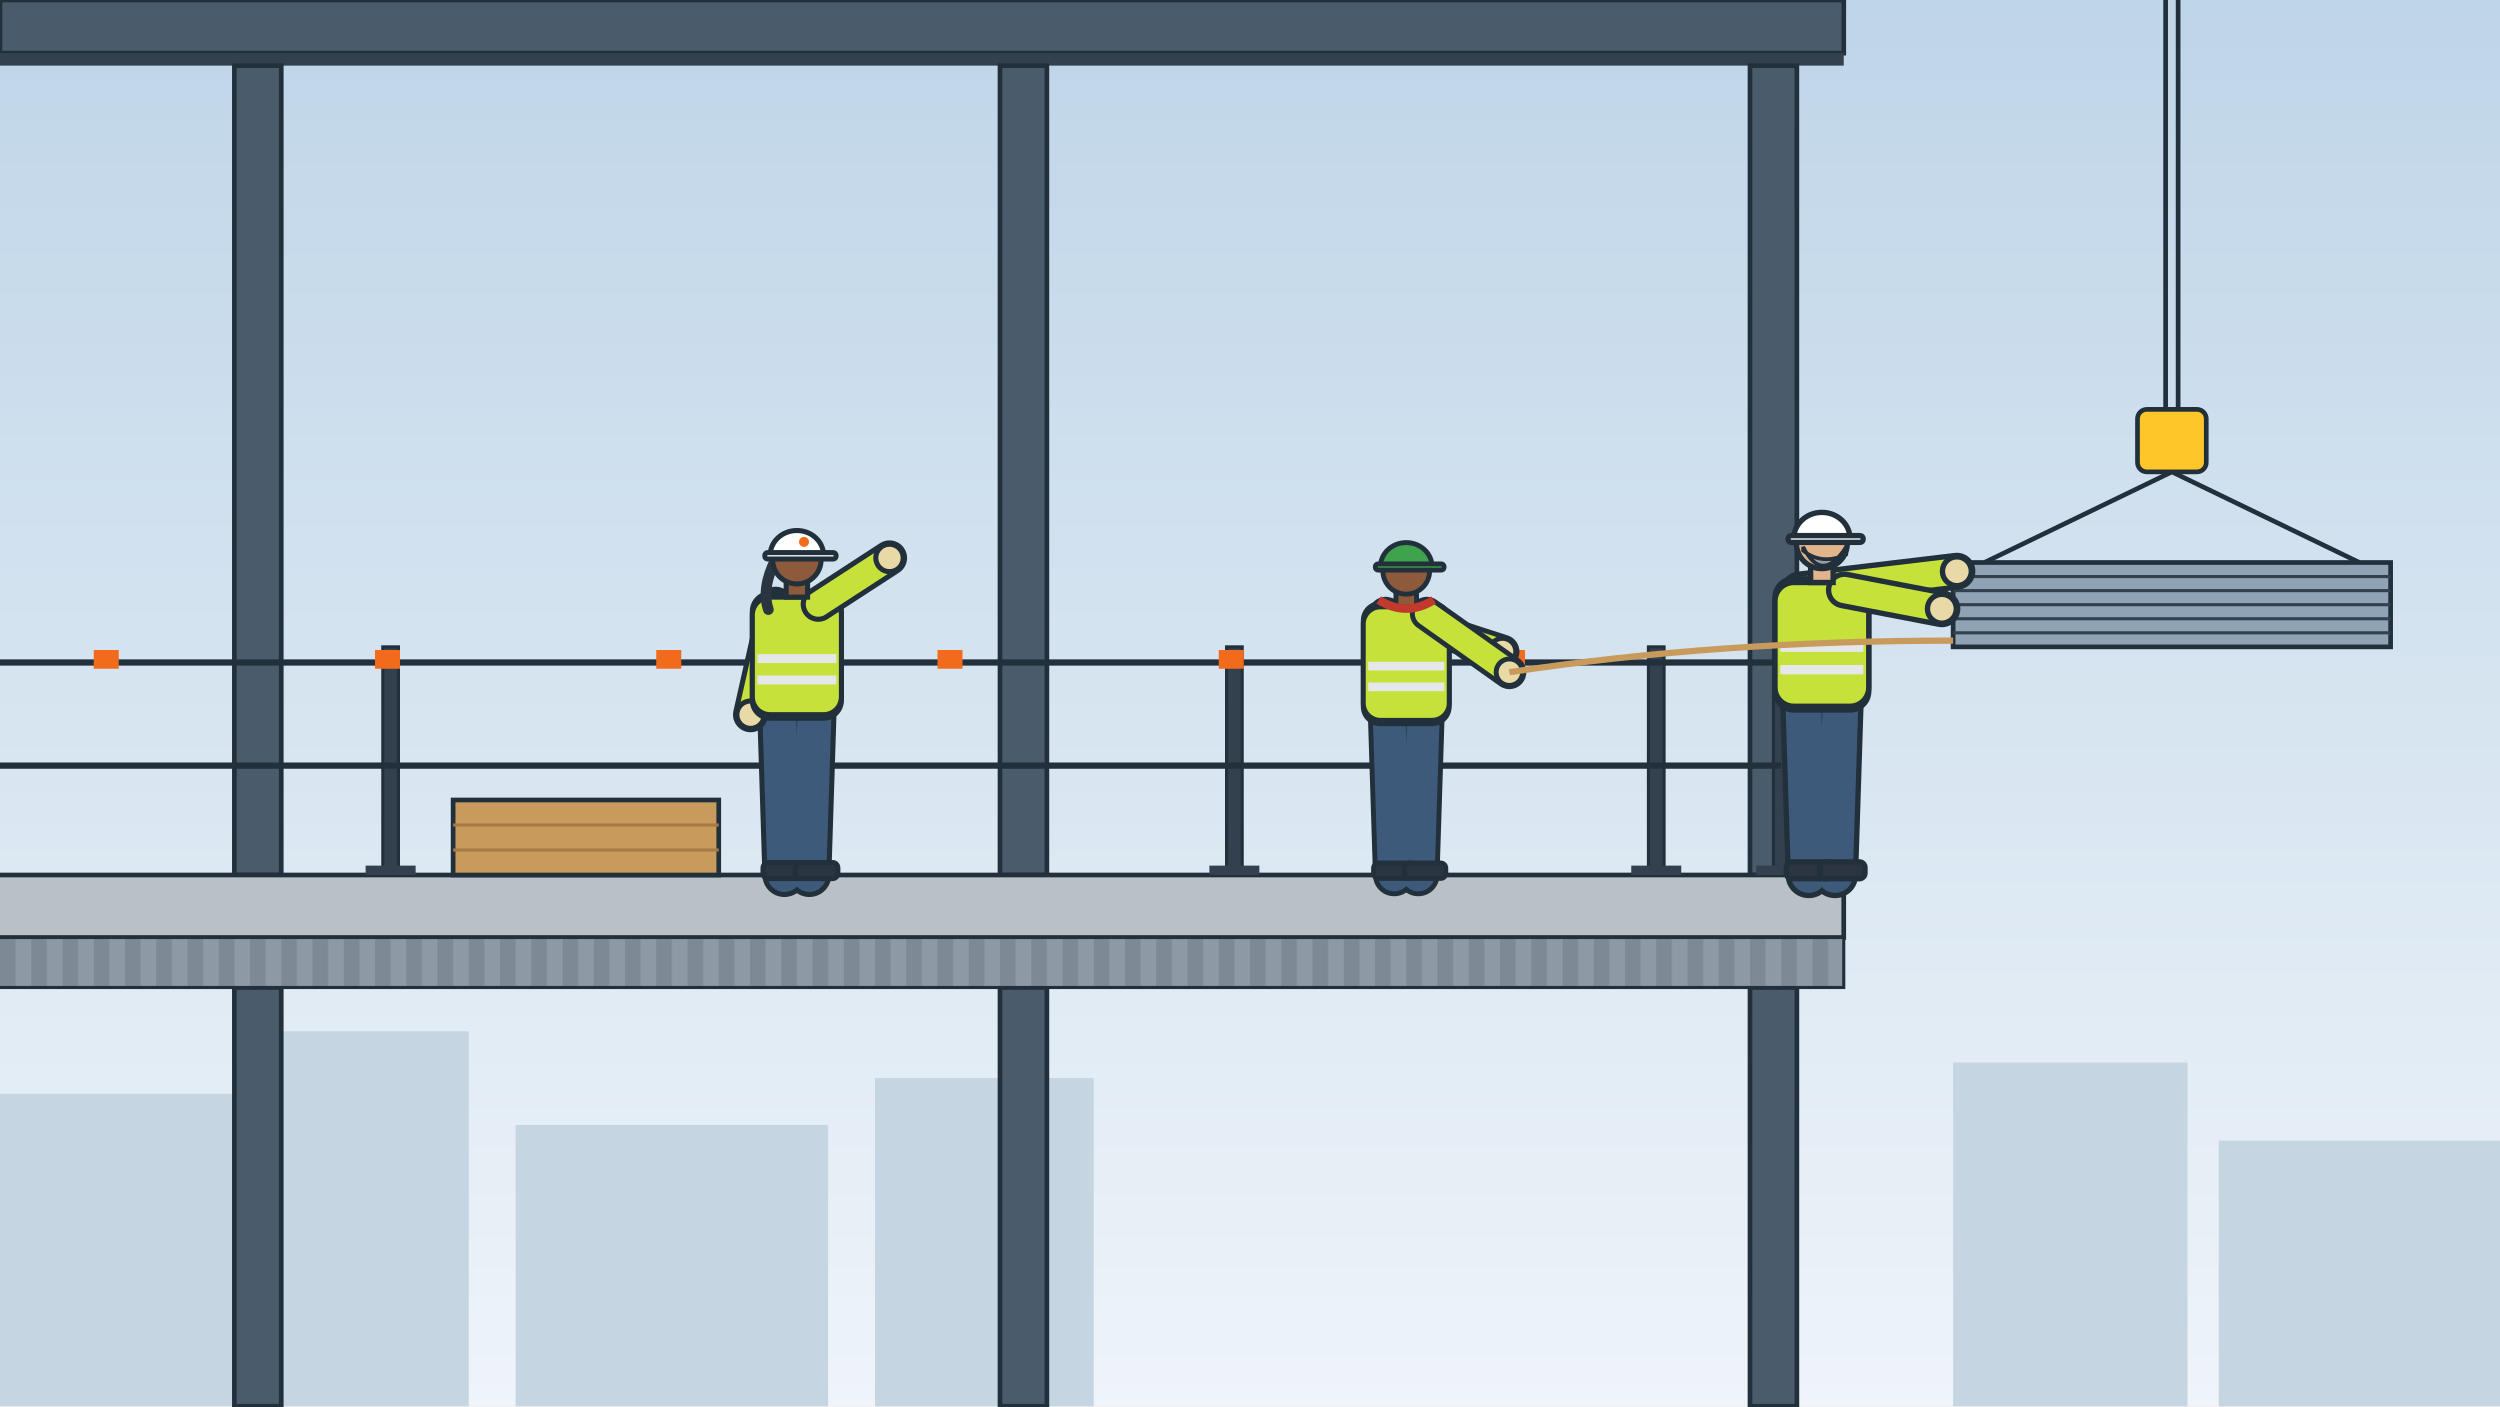
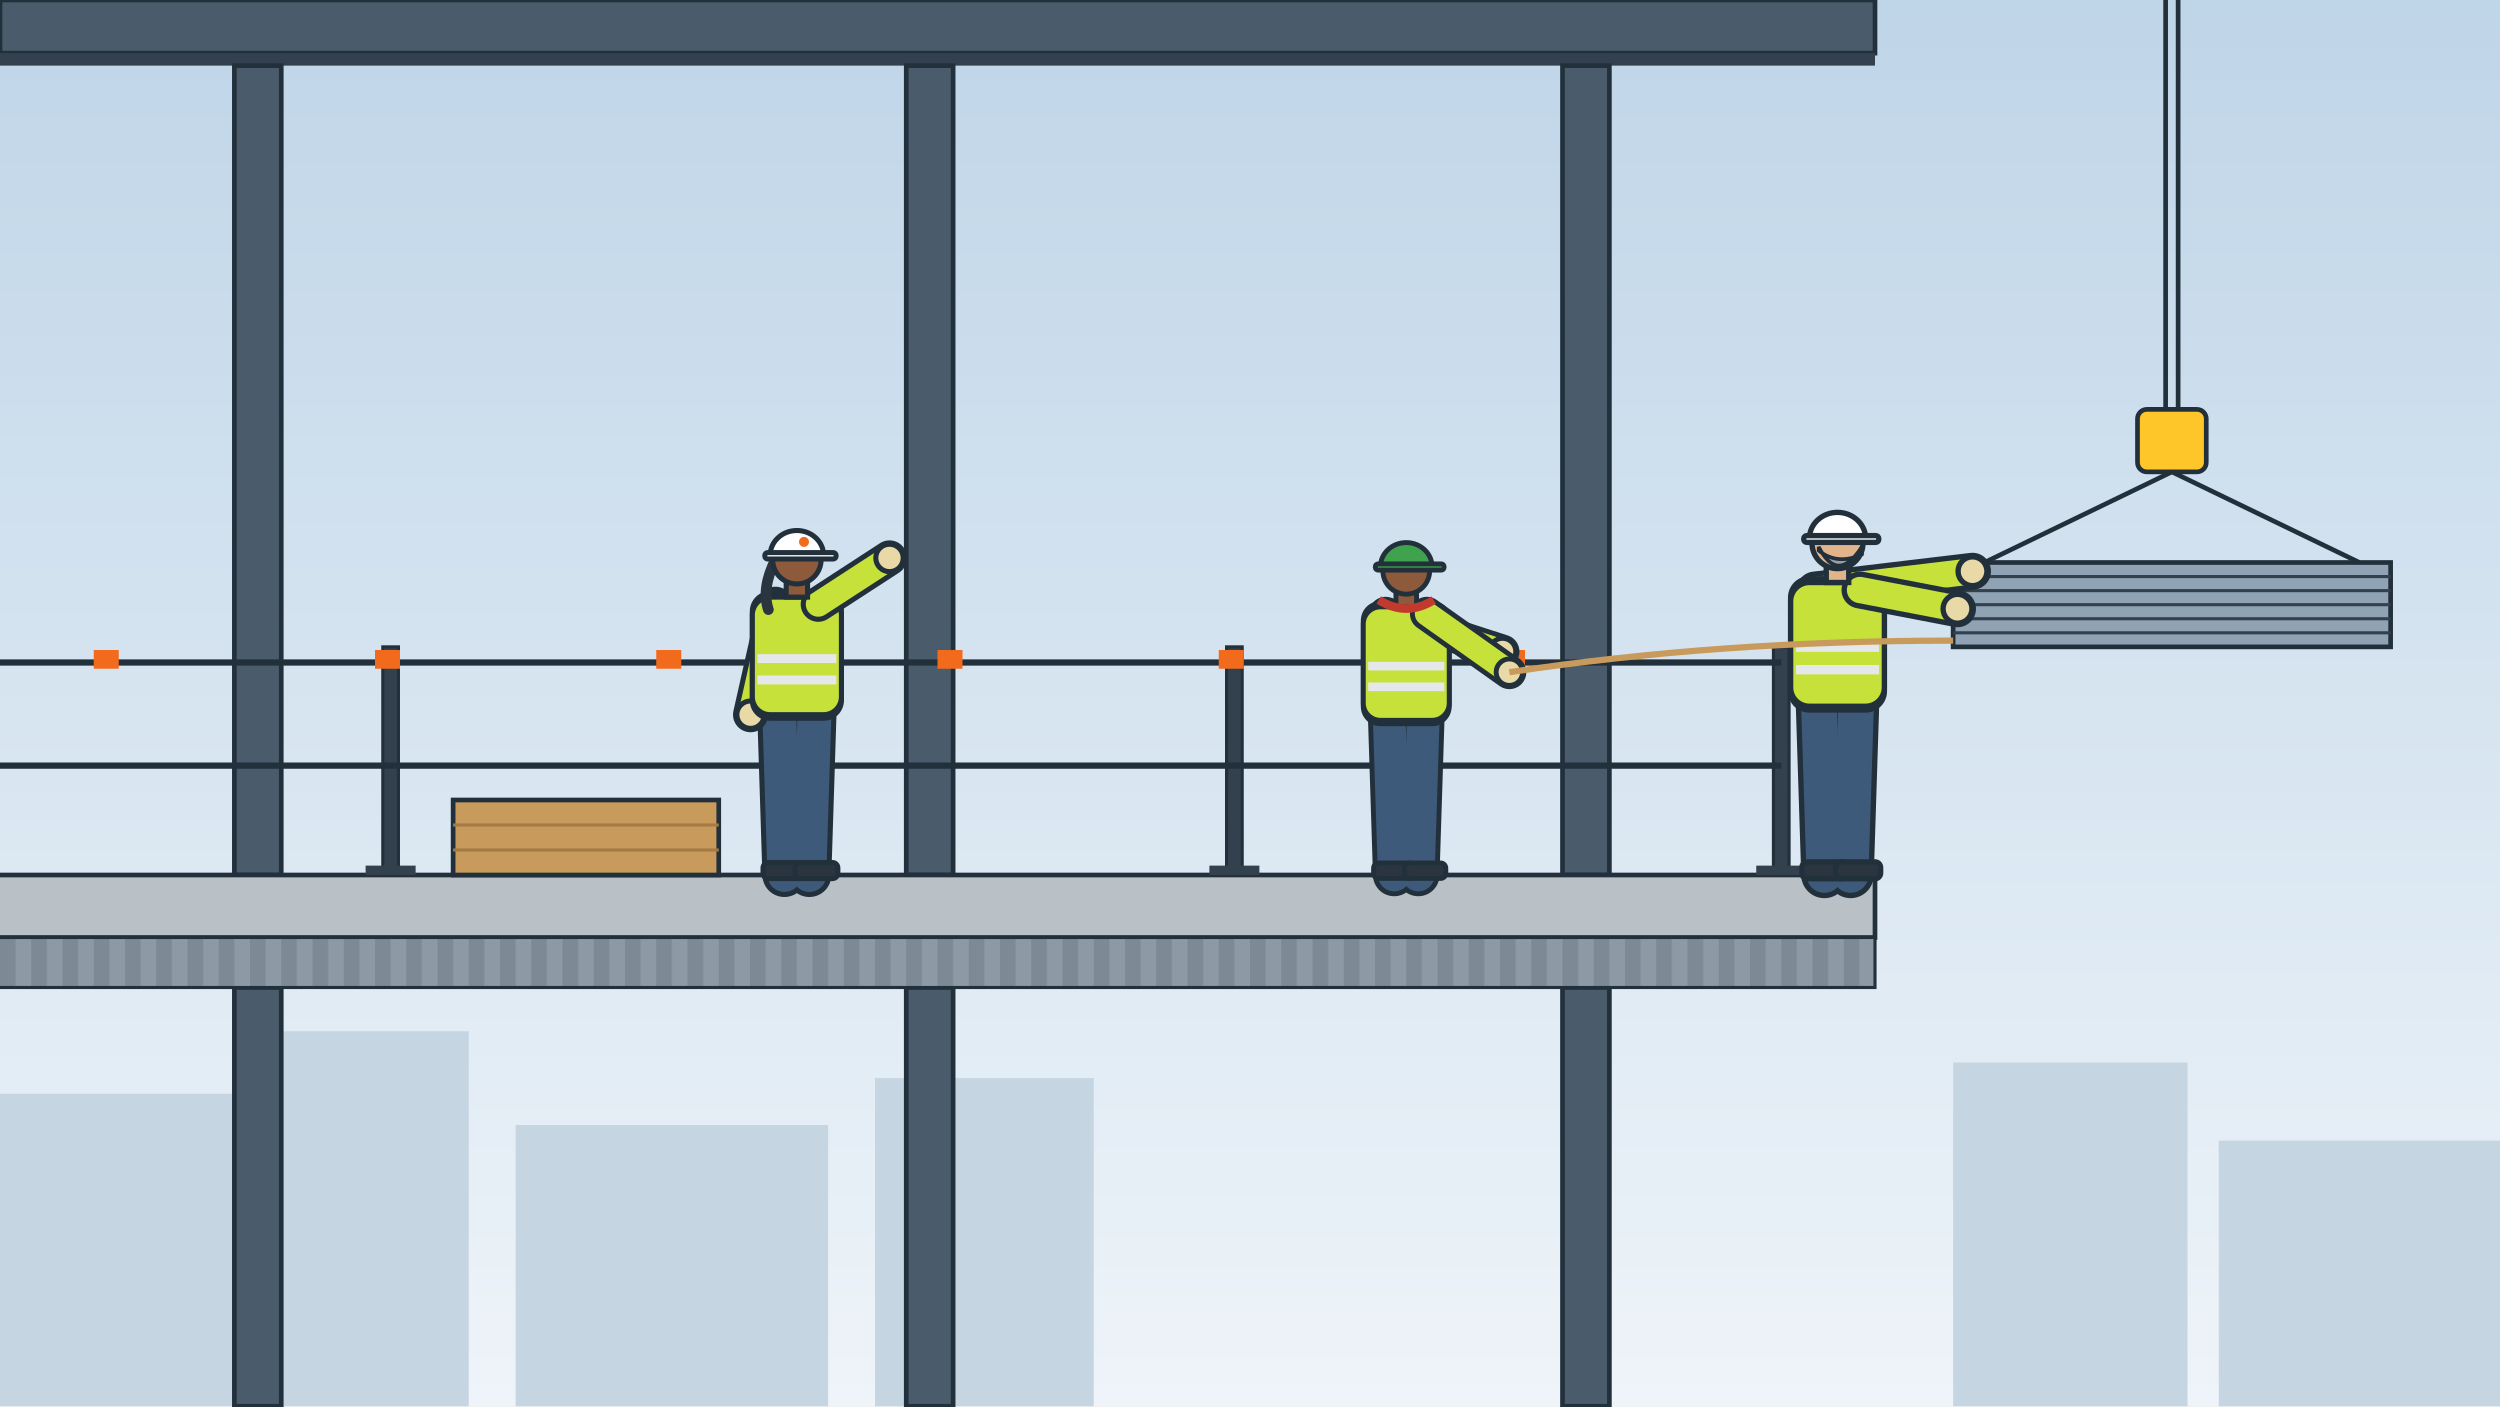
<svg xmlns="http://www.w3.org/2000/svg" viewBox="0 0 1600 900" width="1600" height="900" role="img" aria-label="Level 3 deck edge: Ray outside the perimeter cable reaching for a crane load; Dee on the tag line; Tasha watching">
  <defs>
    <linearGradient id="sky3" x1="0" y1="0" x2="0" y2="1">
      <stop offset="0" stop-color="#BFD5E8" />
      <stop offset="1" stop-color="#EEF4F9" />
    </linearGradient>
    <pattern id="rib3" width="20" height="20" patternUnits="userSpaceOnUse">
      <rect width="20" height="20" fill="#8D99A4" />
      <rect width="10" height="20" fill="#7D8995" />
    </pattern>
  </defs>
  <rect width="1600" height="900" fill="url(#sky3)" />
  <rect x="0" y="700" width="160" height="200" fill="#C6D5E2" />
  <rect x="180" y="660" width="120" height="240" fill="#C6D5E2" />
  <rect x="330" y="720" width="200" height="180" fill="#C6D5E2" />
  <rect x="560" y="690" width="140" height="210" fill="#C6D5E2" />
  <rect x="1250" y="680" width="150" height="220" fill="#C6D5E2" />
  <rect x="1420" y="730" width="180" height="170" fill="#C6D5E2" />
-   <rect x="0" y="0" width="1180" height="34" fill="#4A5B6C" stroke="#22303C" stroke-width="3" />
-   <rect x="0" y="34" width="1180" height="8" fill="#33414F" />
+   <rect x="0" y="0" width="1200" height="34" fill="#4A5B6C" stroke="#22303C" stroke-width="3" />
+   <rect x="0" y="34" width="1200" height="8" fill="#33414F" />
  <rect x="150" y="42" width="30" height="518" fill="#4A5B6C" stroke="#22303C" stroke-width="3" />
  <rect x="150" y="632" width="30" height="268" fill="#4A5B6C" stroke="#22303C" stroke-width="3" />
-   <rect x="640" y="42" width="30" height="518" fill="#4A5B6C" stroke="#22303C" stroke-width="3" />
-   <rect x="640" y="632" width="30" height="268" fill="#4A5B6C" stroke="#22303C" stroke-width="3" />
-   <rect x="1120" y="42" width="30" height="518" fill="#4A5B6C" stroke="#22303C" stroke-width="3" />
-   <rect x="1120" y="632" width="30" height="268" fill="#4A5B6C" stroke="#22303C" stroke-width="3" />
-   <rect x="-5" y="560" width="1185" height="40" fill="#B9C0C6" stroke="#22303C" stroke-width="3" />
-   <rect x="-5" y="600" width="1185" height="32" fill="url(#rib3)" stroke="#22303C" stroke-width="2" />
+   <rect x="580" y="42" width="30" height="518" fill="#4A5B6C" stroke="#22303C" stroke-width="3" />
+   <rect x="580" y="632" width="30" height="268" fill="#4A5B6C" stroke="#22303C" stroke-width="3" />
+   <rect x="1000" y="42" width="30" height="518" fill="#4A5B6C" stroke="#22303C" stroke-width="3" />
+   <rect x="1000" y="632" width="30" height="268" fill="#4A5B6C" stroke="#22303C" stroke-width="3" />
+   <rect x="-5" y="560" width="1205" height="40" fill="#B9C0C6" stroke="#22303C" stroke-width="3" />
+   <rect x="-5" y="600" width="1205" height="32" fill="url(#rib3)" stroke="#22303C" stroke-width="2" />
  <rect x="245" y="414" width="10" height="146" fill="#33414F" stroke="#22303C" stroke-width="2" />
  <rect x="234" y="554" width="32" height="6" fill="#33414F" />
  <rect x="515" y="414" width="10" height="146" fill="#33414F" stroke="#22303C" stroke-width="2" />
  <rect x="504" y="554" width="32" height="6" fill="#33414F" />
  <rect x="785" y="414" width="10" height="146" fill="#33414F" stroke="#22303C" stroke-width="2" />
  <rect x="774" y="554" width="32" height="6" fill="#33414F" />
-   <rect x="1055" y="414" width="10" height="146" fill="#33414F" stroke="#22303C" stroke-width="2" />
-   <rect x="1044" y="554" width="32" height="6" fill="#33414F" />
  <rect x="1135" y="414" width="10" height="146" fill="#33414F" stroke="#22303C" stroke-width="2" />
  <rect x="1124" y="554" width="32" height="6" fill="#33414F" />
  <path d="M 0 424 L 1140 424" stroke="#22303C" stroke-width="4" />
  <path d="M 0 490 L 1140 490" stroke="#22303C" stroke-width="4" />
  <rect x="60" y="416" width="16" height="12" fill="#F26B1D" />
  <rect x="240" y="416" width="16" height="12" fill="#F26B1D" />
  <rect x="420" y="416" width="16" height="12" fill="#F26B1D" />
  <rect x="600" y="416" width="16" height="12" fill="#F26B1D" />
  <rect x="780" y="416" width="16" height="12" fill="#F26B1D" />
  <rect x="960" y="416" width="16" height="12" fill="#F26B1D" />
  <rect x="290" y="512" width="170" height="48" fill="#C89B5C" stroke="#22303C" stroke-width="3" />
  <path d="M 290 528 L 460 528 M 290 544 L 460 544" stroke="#A47B44" stroke-width="2" />
  <path d="M 1386 0 L 1386 270 M 1394 0 L 1394 270" stroke="#22303C" stroke-width="3" />
  <rect x="1368" y="262" width="44" height="40" rx="6" fill="#FFC629" stroke="#22303C" stroke-width="3" />
  <path d="M 1390 302 L 1270 360 M 1390 302 L 1510 360" stroke="#22303C" stroke-width="3" />
  <rect x="1250" y="360" width="280" height="54" fill="#8FA3B5" stroke="#22303C" stroke-width="3" />
  <path d="M 1250 369 L 1530 369" stroke="#33414F" stroke-width="2" />
  <path d="M 1250 378 L 1530 378" stroke="#33414F" stroke-width="2" />
  <path d="M 1250 387 L 1530 387" stroke="#33414F" stroke-width="2" />
  <path d="M 1250 396 L 1530 396" stroke="#33414F" stroke-width="2" />
  <path d="M 1250 405 L 1530 405" stroke="#33414F" stroke-width="2" />
-   <g transform="translate(1166 560) scale(1 1)">
+   <g transform="translate(1176 560) scale(1 1)">
    <path d="M -8.4 0 L -12 -112.8" stroke="#22303C" stroke-width="29.657" stroke-linecap="round" />
    <path d="M 8.4 0 L 12 -112.8" stroke="#22303C" stroke-width="29.657" stroke-linecap="round" />
    <path d="M -8.4 0 L -12 -112.8" stroke="#3E5A7A" stroke-width="22.8" stroke-linecap="round" />
    <path d="M 8.4 0 L 12 -112.8" stroke="#3E5A7A" stroke-width="22.8" stroke-linecap="round" />
    <rect x="-22.8" y="-8.4" width="28.8" height="10.8" rx="3.6" fill="#2B3540" stroke="#22303C" stroke-width="3.429" />
    <rect x="-1.2" y="-8.4" width="28.8" height="10.8" rx="3.6" fill="#2B3540" stroke="#22303C" stroke-width="3.429" />
    <path d="M -14.4 -182.4 L 86.4 -194.4" stroke="#22303C" stroke-width="23.657" stroke-linecap="round" />
    <path d="M -14.4 -182.4 L 86.4 -194.4" stroke="#C6E23A" stroke-width="16.8" stroke-linecap="round" />
    <circle cx="86.4" cy="-194.4" r="9.24" fill="#E9D9A6" stroke="#22303C" stroke-width="3.429" />
    <rect x="-30" y="-189.6" width="60" height="84" rx="12" fill="#5E6E7E" stroke="#22303C" stroke-width="3.429" />
    <rect x="-30" y="-187.2" width="60" height="79.2" rx="12" fill="#C6E23A" stroke="#22303C" stroke-width="3.429" />
    <rect x="-26.571" y="-148.8" width="53.143" height="6" fill="#E4E8EA" />
    <rect x="-26.571" y="-134.4" width="53.143" height="6" fill="#E4E8EA" />
    <path d="M 14.4 -182.4 L 76.8 -170.4" stroke="#22303C" stroke-width="23.657" stroke-linecap="round" />
    <path d="M 14.4 -182.4 L 76.8 -170.4" stroke="#C6E23A" stroke-width="16.8" stroke-linecap="round" />
    <circle cx="76.8" cy="-170.4" r="9.24" fill="#E9D9A6" stroke="#22303C" stroke-width="3.429" />
    <rect x="-7.2" y="-199.2" width="14.4" height="12" fill="#E2B48C" stroke="#22303C" stroke-width="3.429" />
    <circle cx="0" cy="-212.4" r="16.32" fill="#E2B48C" stroke="#22303C" stroke-width="3.429" />
    <path d="M -12 -210 Q 0 -186 15.6 -210 L 15.6 -205.2 Q 0 -198 -12 -207.6 Z" fill="#9AA0A6" stroke="#22303C" stroke-width="2.4" />
    <circle cx="8.4" cy="-214.32" r="1.92" fill="#22303C" />
    <path d="M -18 -215.28 A 18 16.8 0 0 1 18 -215.28 Z" fill="#FFFFFF" stroke="#22303C" stroke-width="3.429" />
    <rect x="-21.6" y="-217.2" width="48" height="4.32" rx="1.92" fill="#FFFFFF" stroke="#22303C" stroke-width="3.429" />
  </g>
  <g transform="translate(900 560) scale(1 1)">
    <path d="M -7.7 0 L -11 -103.4" stroke="#22303C" stroke-width="27.186" stroke-linecap="round" />
    <path d="M 7.7 0 L 11 -103.4" stroke="#22303C" stroke-width="27.186" stroke-linecap="round" />
    <path d="M -7.7 0 L -11 -103.4" stroke="#3E5A7A" stroke-width="20.9" stroke-linecap="round" />
    <path d="M 7.7 0 L 11 -103.4" stroke="#3E5A7A" stroke-width="20.9" stroke-linecap="round" />
    <rect x="-20.9" y="-7.7" width="26.4" height="9.9" rx="3.3" fill="#2B3540" stroke="#22303C" stroke-width="3.143" />
    <rect x="-1.1" y="-7.7" width="26.4" height="9.9" rx="3.3" fill="#2B3540" stroke="#22303C" stroke-width="3.143" />
    <path d="M -13.2 -167.2 L 61.6 -143" stroke="#22303C" stroke-width="21.686" stroke-linecap="round" />
    <path d="M -13.2 -167.2 L 61.6 -143" stroke="#C6E23A" stroke-width="15.4" stroke-linecap="round" />
    <circle cx="61.6" cy="-143" r="8.47" fill="#E9D9A6" stroke="#22303C" stroke-width="3.143" />
    <rect x="-27.5" y="-173.8" width="55" height="77" rx="11" fill="#5E6E7E" stroke="#22303C" stroke-width="3.143" />
    <rect x="-27.5" y="-171.6" width="55" height="72.6" rx="11" fill="#C6E23A" stroke="#22303C" stroke-width="3.143" />
    <rect x="-24.357" y="-136.4" width="48.714" height="5.5" fill="#E4E8EA" />
    <rect x="-24.357" y="-123.2" width="48.714" height="5.5" fill="#E4E8EA" />
    <path d="M 13.2 -167.2 L 66 -129.8" stroke="#22303C" stroke-width="21.686" stroke-linecap="round" />
    <path d="M 13.2 -167.2 L 66 -129.8" stroke="#C6E23A" stroke-width="15.4" stroke-linecap="round" />
    <circle cx="66" cy="-129.8" r="8.47" fill="#E9D9A6" stroke="#22303C" stroke-width="3.143" />
    <rect x="-6.6" y="-182.6" width="13.2" height="11" fill="#8D5A3B" stroke="#22303C" stroke-width="3.143" />
    <circle cx="0" cy="-194.7" r="14.96" fill="#8D5A3B" stroke="#22303C" stroke-width="3.143" />
    <circle cx="7.7" cy="-196.46" r="1.76" fill="#22303C" />
    <path d="M -17.6 -176 Q 0 -165 17.6 -176" stroke="#C23A2E" stroke-width="5.5" fill="none" />
    <path d="M -16.5 -197.34 A 16.5 15.4 0 0 1 16.5 -197.34 Z" fill="#3FA34D" stroke="#22303C" stroke-width="3.143" />
    <rect x="-19.8" y="-199.1" width="44" height="3.96" rx="1.76" fill="#3FA34D" stroke="#22303C" stroke-width="3.143" />
  </g>
  <path d="M 966 430.2 Q 1100 410 1250 410" stroke="#C89B5C" stroke-width="4" fill="none" />
  <g transform="translate(510 560) scale(1 1)">
    <path d="M -7.98 0 L -11.4 -107.16" stroke="#22303C" stroke-width="28.174" stroke-linecap="round" />
    <path d="M 7.98 0 L 11.4 -107.16" stroke="#22303C" stroke-width="28.174" stroke-linecap="round" />
    <path d="M -7.98 0 L -11.4 -107.16" stroke="#3E5A7A" stroke-width="21.66" stroke-linecap="round" />
    <path d="M 7.98 0 L 11.4 -107.16" stroke="#3E5A7A" stroke-width="21.66" stroke-linecap="round" />
    <rect x="-21.66" y="-7.98" width="27.36" height="10.26" rx="3.42" fill="#2B3540" stroke="#22303C" stroke-width="3.257" />
    <rect x="-1.14" y="-7.98" width="27.36" height="10.26" rx="3.42" fill="#2B3540" stroke="#22303C" stroke-width="3.257" />
    <path d="M -13.68 -173.28 L -29.64 -102.6" stroke="#22303C" stroke-width="22.474" stroke-linecap="round" />
    <path d="M -13.68 -173.28 L -29.64 -102.6" stroke="#C6E23A" stroke-width="15.96" stroke-linecap="round" />
    <circle cx="-29.64" cy="-102.6" r="8.778" fill="#E9D9A6" stroke="#22303C" stroke-width="3.257" />
    <rect x="-28.5" y="-180.12" width="57" height="79.8" rx="11.4" fill="#5E6E7E" stroke="#22303C" stroke-width="3.257" />
    <rect x="-28.5" y="-177.84" width="57" height="75.24" rx="11.4" fill="#C6E23A" stroke="#22303C" stroke-width="3.257" />
    <rect x="-25.243" y="-141.36" width="50.486" height="5.7" fill="#E4E8EA" />
    <rect x="-25.243" y="-127.68" width="50.486" height="5.7" fill="#E4E8EA" />
    <path d="M 13.68 -173.28 L 59.28 -202.92" stroke="#22303C" stroke-width="22.474" stroke-linecap="round" />
    <path d="M 13.68 -173.28 L 59.28 -202.92" stroke="#C6E23A" stroke-width="15.96" stroke-linecap="round" />
    <circle cx="59.28" cy="-202.92" r="8.778" fill="#E9D9A6" stroke="#22303C" stroke-width="3.257" />
    <rect x="-6.84" y="-189.24" width="13.68" height="11.4" fill="#8D5A3B" stroke="#22303C" stroke-width="3.257" />
    <path d="M -13.68 -201.78 q -9.12 18.24 -4.56 31.92" stroke="#2B3540" stroke-width="6.84" fill="none" stroke-linecap="round" />
    <circle cx="0" cy="-201.78" r="15.504" fill="#8D5A3B" stroke="#22303C" stroke-width="3.257" />
    <circle cx="7.98" cy="-203.604" r="1.824" fill="#22303C" />
    <path d="M -17.1 -204.516 A 17.1 15.96 0 0 1 17.1 -204.516 Z" fill="#FFFFFF" stroke="#22303C" stroke-width="3.257" />
    <rect x="-20.52" y="-206.34" width="45.6" height="4.104" rx="1.824" fill="#FFFFFF" stroke="#22303C" stroke-width="3.257" />
    <circle cx="4.56" cy="-213.18" r="3.192" fill="#F26B1D" />
  </g>
</svg>
